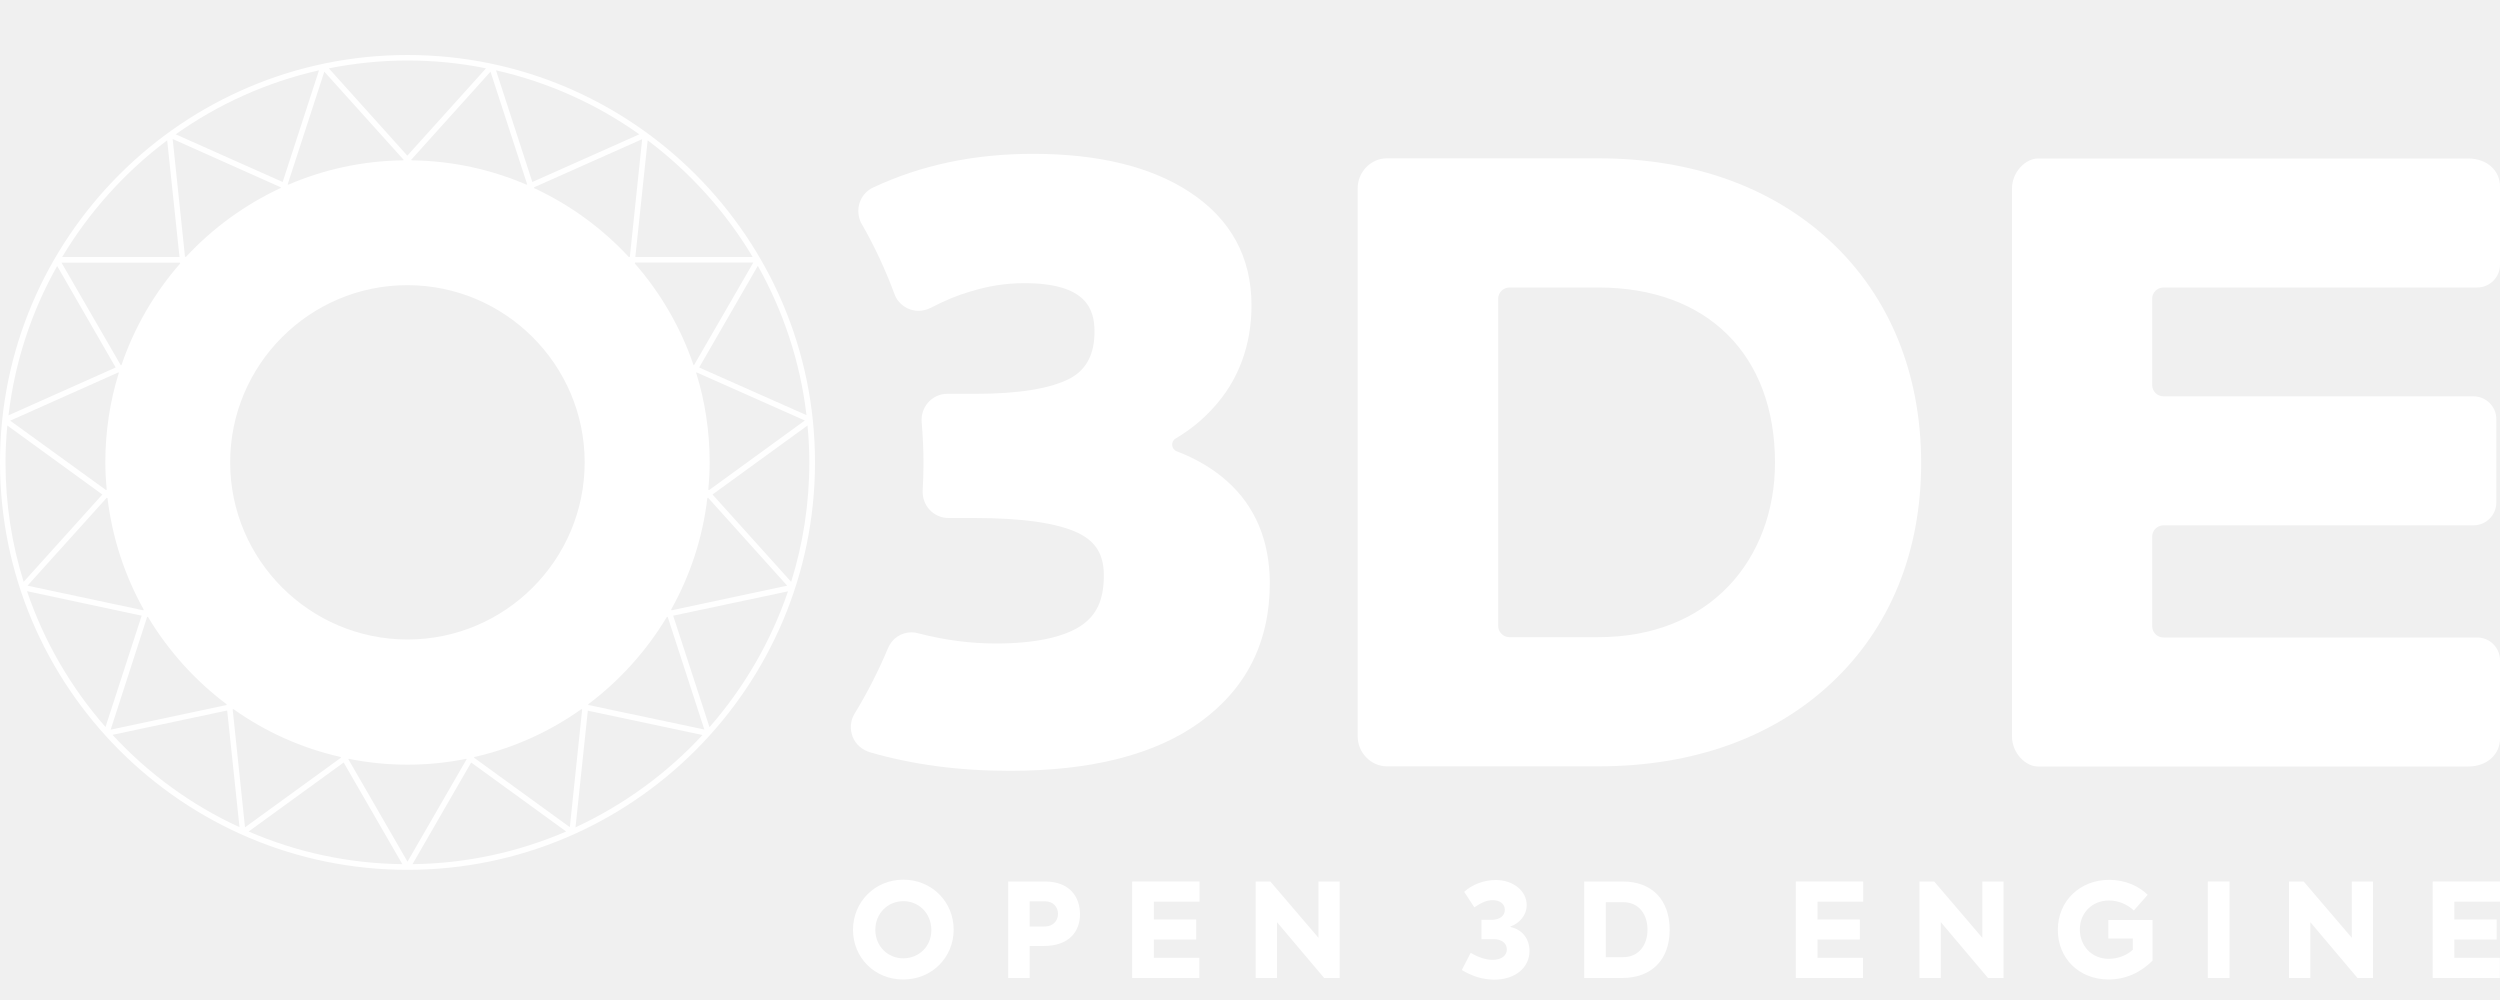
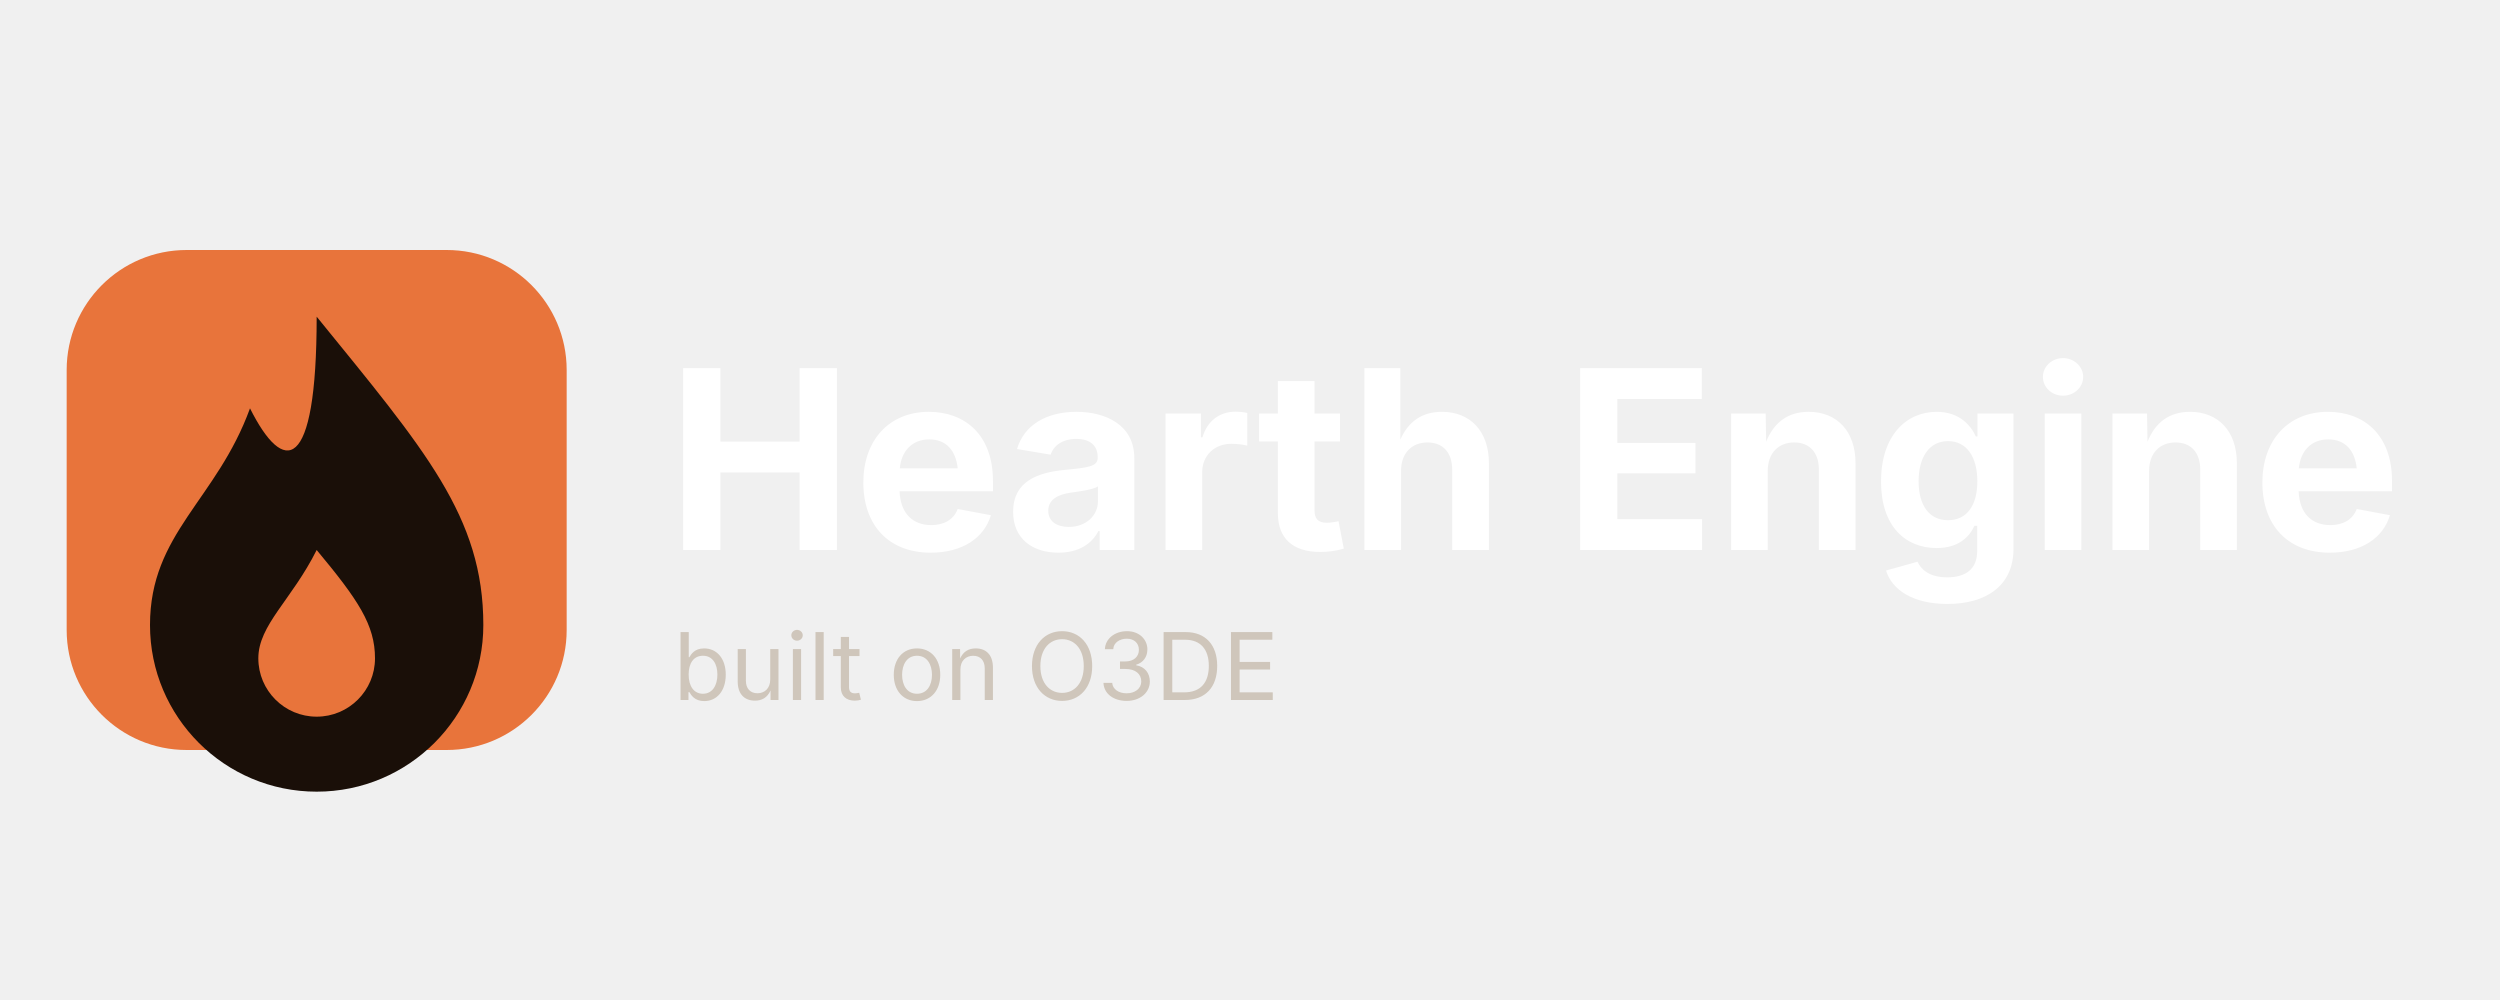
- <svg xmlns="http://www.w3.org/2000/svg" version="1.1" id="Layer_1" x="0px" y="0px" viewBox="0 0 1500 600" style="enable-background:new 0 0 1500 600;" xml:space="preserve">
-   <style type="text/css">
- 	.st0{fill:#FFFFFF;}
- </style>
-   <g>
-     <g>
-       <path class="st0" d="M1098.6,145.1c-35-32.7-83-50.1-139.4-50.1H832.1c-9.5,0-17.5,8.1-17.5,18v328.8c0,9.9,8.1,18,17.5,18h127.1    c56.4,0,104.5-17.2,139.4-49.8c35.4-33,54.1-78.7,54.1-132.3C1152.6,224.1,1133.9,178.2,1098.6,145.1 M1037.2,351.6    c-19.2,20.1-46.2,30.7-78.2,30.7h-53.3c-3.8,0-6.8-3.1-6.8-6.8V179.3c0-3.8,3.1-6.8,6.8-6.8H959c65.4,0,106,40.3,106,105.2    C1065,306.5,1055.1,332.8,1037.2,351.6" />
-       <path class="st0" d="M1298.1,172.5h188.2c7.6,0,13.7-6.2,13.7-13.7v-47c0-9.2-7.5-16.7-19.1-16.7h-258.1c-7.5,0-15.6,8.1-15.6,18    v328.8c0,9.9,8.1,18,15.6,18h258.1c11.6,0,19.1-7.5,19.1-16.7v-47c0-7.6-6.1-13.7-13.7-13.7h-188.2c-3.8,0-6.8-3.1-6.8-6.8V322    c0-3.8,3.1-6.8,6.8-6.8h186c7.6,0,13.7-6.2,13.7-13.7v-50c0-7.6-6.2-13.7-13.7-13.7h-186c-3.8,0-6.8-3.1-6.8-6.8v-51.6    C1291.2,175.6,1294.3,172.5,1298.1,172.5" />
-       <path class="st0" d="M736,288.5c-8.1-7.2-18.1-13.2-29.9-17.7c-3.4-1.3-3.8-5.9-0.7-7.7c8.6-5.1,16.1-11.2,22.4-18.2    c15.3-16.5,23.1-37.8,23.1-61.7c0-28.9-12.4-51.7-37-67.9c-23.3-15.3-54.9-23-94.1-23c-35.6,0-67.3,6.8-95.9,20.2    c-6.9,3.2-11,11.5-7.8,20c0.3,0.7,0.6,1.4,1,2c7.6,13.2,14.2,27.4,19.6,42c2.2,6,8,10,14.4,10c2.4,0,4.9-0.6,7.1-1.7    c8.5-4.4,16.4-7.7,23.7-9.8c11-3.4,21.4-5.1,32.7-5.1c37.3,0,42.1,15.6,42.1,29.1c0,13.2-4.6,22.5-14.4,27.9    c-11.6,6.2-30.8,9.4-57.1,9.4h-16.8c-1.2,0-2.5,0.1-3.6,0.4c-7.9,2-12.4,9.3-11.8,16.6c0.7,8.2,1.1,16.6,1.1,25    c0,5.1-0.2,10.5-0.5,16c-0.2,4.3,1.3,8.5,4.2,11.6c2.9,3.1,7,4.9,11.2,4.9h15.6c28.8,0,49.8,3,62.3,9c10.7,5.2,15.4,13,15.4,25.5    c0,14.8-4.4,23.9-13.8,30.2c-10.4,6.9-28,10.6-50.8,10.6c-15.6,0-30.7-2-46.7-6.1c-1.3-0.4-2.7-0.6-4.1-0.6    c-6.2,0-11.7,3.7-14.1,9.5c-5.6,13.4-12.3,26.6-20,39.2c-2.6,4.2-3,9.3-1.2,14c1.8,4.6,5.8,7.9,10.5,9.3    c25.6,7.4,53.2,11.1,84,11.1c48.8,0,87.1-9.8,113.9-29.2c27.8-20.2,41.9-47.9,41.9-83.8C761.7,324.2,753.1,303.6,736,288.5" />
-       <path class="st0" d="M244.5,33C109.7,33,0,142.6,0,277.4s109.7,244.5,244.5,244.5s244.5-109.7,244.5-244.5S379.3,33,244.5,33     M350.8,277.4c0,58.6-47.7,106.3-106.3,106.3S138.1,336,138.1,277.4c0-58.6,47.7-106.3,106.3-106.3S350.8,218.8,350.8,277.4     M209.3,455.3c11.4,2.3,23.2,3.5,35.2,3.5c12,0,23.8-1.2,35.2-3.5l0.3,0.2L244.5,517l-35.5-61.5L209.3,455.3z M416.1,219    c-7.7-22.6-19.8-43.3-35.2-60.9l0.1-0.6H452l-35.6,61.6L416.1,219z M377.3,154.2c-16-17.2-35.2-31.3-56.8-41.3l-0.1-0.5l64.9-28.9    l-7.4,70.7H377.3z M319.4,109.2l-21.8-67c31.4,7.1,60.5,20.3,86,38.4L319.4,109.2z M316.3,110.6l-0.4,0.2    c-21.2-9.1-44.5-14.3-68.9-14.6l-0.3-0.3L294.3,43L316.3,110.6z M241.9,96.2c-24.4,0.3-47.7,5.5-68.9,14.6l-0.4-0.2l22-67.6    l47.6,52.9L241.9,96.2z M169.6,109.2l-64.2-28.6c25.5-18.1,54.6-31.3,86-38.4L169.6,109.2z M168.5,112.4l-0.1,0.4    c-21.5,10-40.8,24.1-56.8,41.3H111l-7.4-70.7L168.5,112.4z M108.1,158.1c-15.4,17.6-27.5,38.2-35.2,60.9l-0.4,0.2l-35.6-61.6H108    L108.1,158.1z M69.4,220.5L5.1,249.2c3.8-32.2,13.9-62.5,29.2-89.6L69.4,220.5z M71.1,223.4l0.2,0.3c-5.3,17-8.1,35-8.1,53.7    c0,5.5,0.3,11,0.8,16.4l-0.3,0.3L6.1,252.4L71.1,223.4z M64.5,298.9c2.9,24,10.4,46.6,21.7,66.8l-0.2,0.5l-69.5-14.8l47.6-52.8    L64.5,298.9z M85,369.4l-21.7,66.8c-20.7-23.6-36.8-51.2-47.1-81.5L85,369.4z M88.3,370.1l0.5,0.1c12.2,20.3,28.2,38.1,47.1,52.3    l0.1,0.5l-69.6,14.8L88.3,370.1z M140.1,425.5c19,13.5,40.8,23.4,64.3,28.7l0.2,0.4L147,496.4l-7.4-70.8L140.1,425.5z     M206.2,457.5l35.2,61c-32.7-0.4-63.8-7.3-92.2-19.6L206.2,457.5z M282.7,457.5l57,41.4c-28.3,12.2-59.5,19.2-92.2,19.6    L282.7,457.5z M284.4,454.6l0.2-0.4c23.5-5.3,45.2-15.2,64.2-28.7l0.5,0.1l-7.4,70.7L284.4,454.6z M353,422.5    c18.9-14.2,34.9-32,47.1-52.3l0.5-0.1l22,67.6L353,423L353,422.5z M403.9,369.4l68.9-14.6c-10.3,30.3-26.5,57.9-47.1,81.5    L403.9,369.4z M402.9,366.2l-0.2-0.5c11.3-20.2,18.9-42.8,21.7-66.8l0.4-0.3l47.5,52.8L402.9,366.2z M425,293.8    c0.5-5.4,0.8-10.9,0.8-16.4c0-18.7-2.8-36.7-8.1-53.7l0.2-0.3l65,28.9l-57.5,41.8L425,293.8z M419.5,220.5l35.2-61    c15.2,27.1,25.4,57.4,29.2,89.6L419.5,220.5z M451.6,154.2h-70.4l7.4-70C413.9,103.2,435.4,127,451.6,154.2 M291.6,41l-47.2,52.4    L197.3,41c15.3-3,31-4.7,47.2-4.7C260.6,36.3,276.4,37.9,291.6,41 M100.3,84.2l7.4,70H37.3C53.6,127,75,103.2,100.3,84.2     M4.4,255.3l57,41.4l-47.2,52.4c-7.1-22.6-10.9-46.7-10.9-71.7C3.3,269.9,3.7,262.6,4.4,255.3 M67.5,440.9l68.8-14.6l7.4,70    C114.7,483,88.9,464.1,67.5,440.9 M345.3,496.4l7.4-70l68.8,14.6C400.1,464.1,374.2,483,345.3,496.4 M474.7,349.1l-47.2-52.4    l57-41.4c0.7,7.3,1.1,14.7,1.1,22.1C485.6,302.3,481.8,326.4,474.7,349.1" />
-     </g>
-     <g>
-       <path class="st0" d="M511.8,557.9c0-16.8,13.2-30.1,30.2-30.1c17.1,0,30.2,13.3,30.2,30c0,16.6-13,29.9-30.3,29.9    C524.7,587.7,511.8,574.5,511.8,557.9z M558.8,557.9c-0.1-10.1-7.6-17.2-16.8-17.2c-9.3,0-16.8,7.3-16.8,17.2    c0,9.8,7.4,17.1,16.8,17.1C551.6,574.9,558.9,567.7,558.8,557.9z" />
-       <path class="st0" d="M648,548.5c0,10.1-6.2,19.1-21.9,19.1h-8.3v19.2h-12.9v-57.9H627C642.1,528.9,648,538.5,648,548.5z     M634.8,548.3c0-4-2.8-7.5-7.7-7.5h-9.3v15.1h8.8C632.3,555.9,634.8,552.1,634.8,548.3z" />
-       <path class="st0" d="M679.3,528.9h40.4v12.1h-27.4v10.7h25.4v12h-25.4v11h27.3v12.1h-40.3V528.9z" />
-       <path class="st0" d="M803.8,528.9v57.9h-9.3l-28.3-33.5v33.5h-12.8v-57.9h8.8l28.9,33.8v-33.8H803.8z" />
-       <path class="st0" d="M877.1,582l5.3-10.3c5.3,3.1,9.7,4.2,13.1,4.2c5.6,0,8.6-2.7,8.6-6.3c0-3.6-3.1-6.1-7.8-6.1h-7.4v-11.6h6    c5.1,0,8-2.5,8-6c0-3.7-3.2-5.8-7.2-5.8c-3.4,0-6.5,1.2-11.1,4.3l-6.1-9.3c4.6-4.2,11.6-7.1,18.9-7.1c10.5,0,18.6,6.5,18.6,15    c0,6.4-4.5,11-9.7,12.9v0.3c7.4,1.6,11.4,7.5,11.4,14.3c0,10.2-8.7,17.3-21.2,17.3C889.2,587.7,883,585.6,877.1,582z" />
-       <path class="st0" d="M950.5,528.9h23.1c17.8,0,28.2,11.2,28.2,29c0,17.8-10.7,28.9-28.6,28.9h-22.7V528.9z M973.8,574.3    c9.8,0,14.7-7.7,14.7-16.5c0-8.9-4.9-16.5-14.7-16.5h-10.3v33H973.8z" />
-       <path class="st0" d="M1077.5,528.9h40.4v12.1h-27.4v10.7h25.4v12h-25.4v11h27.3v12.1h-40.3V528.9z" />
-       <path class="st0" d="M1202.1,528.9v57.9h-9.3l-28.3-33.5v33.5h-12.8v-57.9h8.8l28.9,33.8v-33.8H1202.1z" />
-       <path class="st0" d="M1234.7,557.9c0-17.6,13.6-30,30.8-30c9.7,0,18.1,3.9,23.1,9l-8.3,9.4c-3.8-3.6-9.1-6-14.9-6    c-10.2,0-17.5,7.5-17.5,17.4c0,9.6,6.9,17.6,17.4,17.6c5.9,0,11.4-2.5,14.4-5.5v-6.7H1265V552h26.5v24.4    c-7.1,7.1-16.1,11.3-26.4,11.3C1247.3,587.6,1234.7,575,1234.7,557.9z" />
-       <path class="st0" d="M1337.7,528.9v57.9h-13v-57.9H1337.7z" />
-       <path class="st0" d="M1423.8,528.9v57.9h-9.3l-28.3-33.5v33.5h-12.8v-57.9h8.8l28.9,33.8v-33.8H1423.8z" />
-       <path class="st0" d="M1459.6,528.9h40.4v12.1h-27.4v10.7h25.4v12h-25.4v11h27.3v12.1h-40.3V528.9z" />
-     </g>
-   </g>
+ <svg xmlns="http://www.w3.org/2000/svg" version="1.1" viewBox="0 0 1500 600">
+   <rect x="40" y="150" width="300" height="300" rx="72" fill="#E8743B" />
+   <path d="M190 190 C255 270 290 310 290 375 A100 100 0 0 1 90 375 C90 320 130 300 150 245 C170 285 190 285 190 190 Z" fill="#1A0F08" />
+   <path d="M190 330 C215 360 225 375 225 395 A35 35 0 0 1 155 395 C155 375 175 360 190 330 Z" fill="#E8743B" />
+   <text x="400" y="330" font-family="Geist, Inter, 'Noto Sans', 'DejaVu Sans', sans-serif" font-size="150" font-weight="700" fill="#FFFFFF">Hearth Engine</text>
+   <text x="404" y="420" font-family="Geist, Inter, 'Noto Sans', 'DejaVu Sans', sans-serif" font-size="56" fill="#CFC6BB">built on O3DE</text>
</svg>
